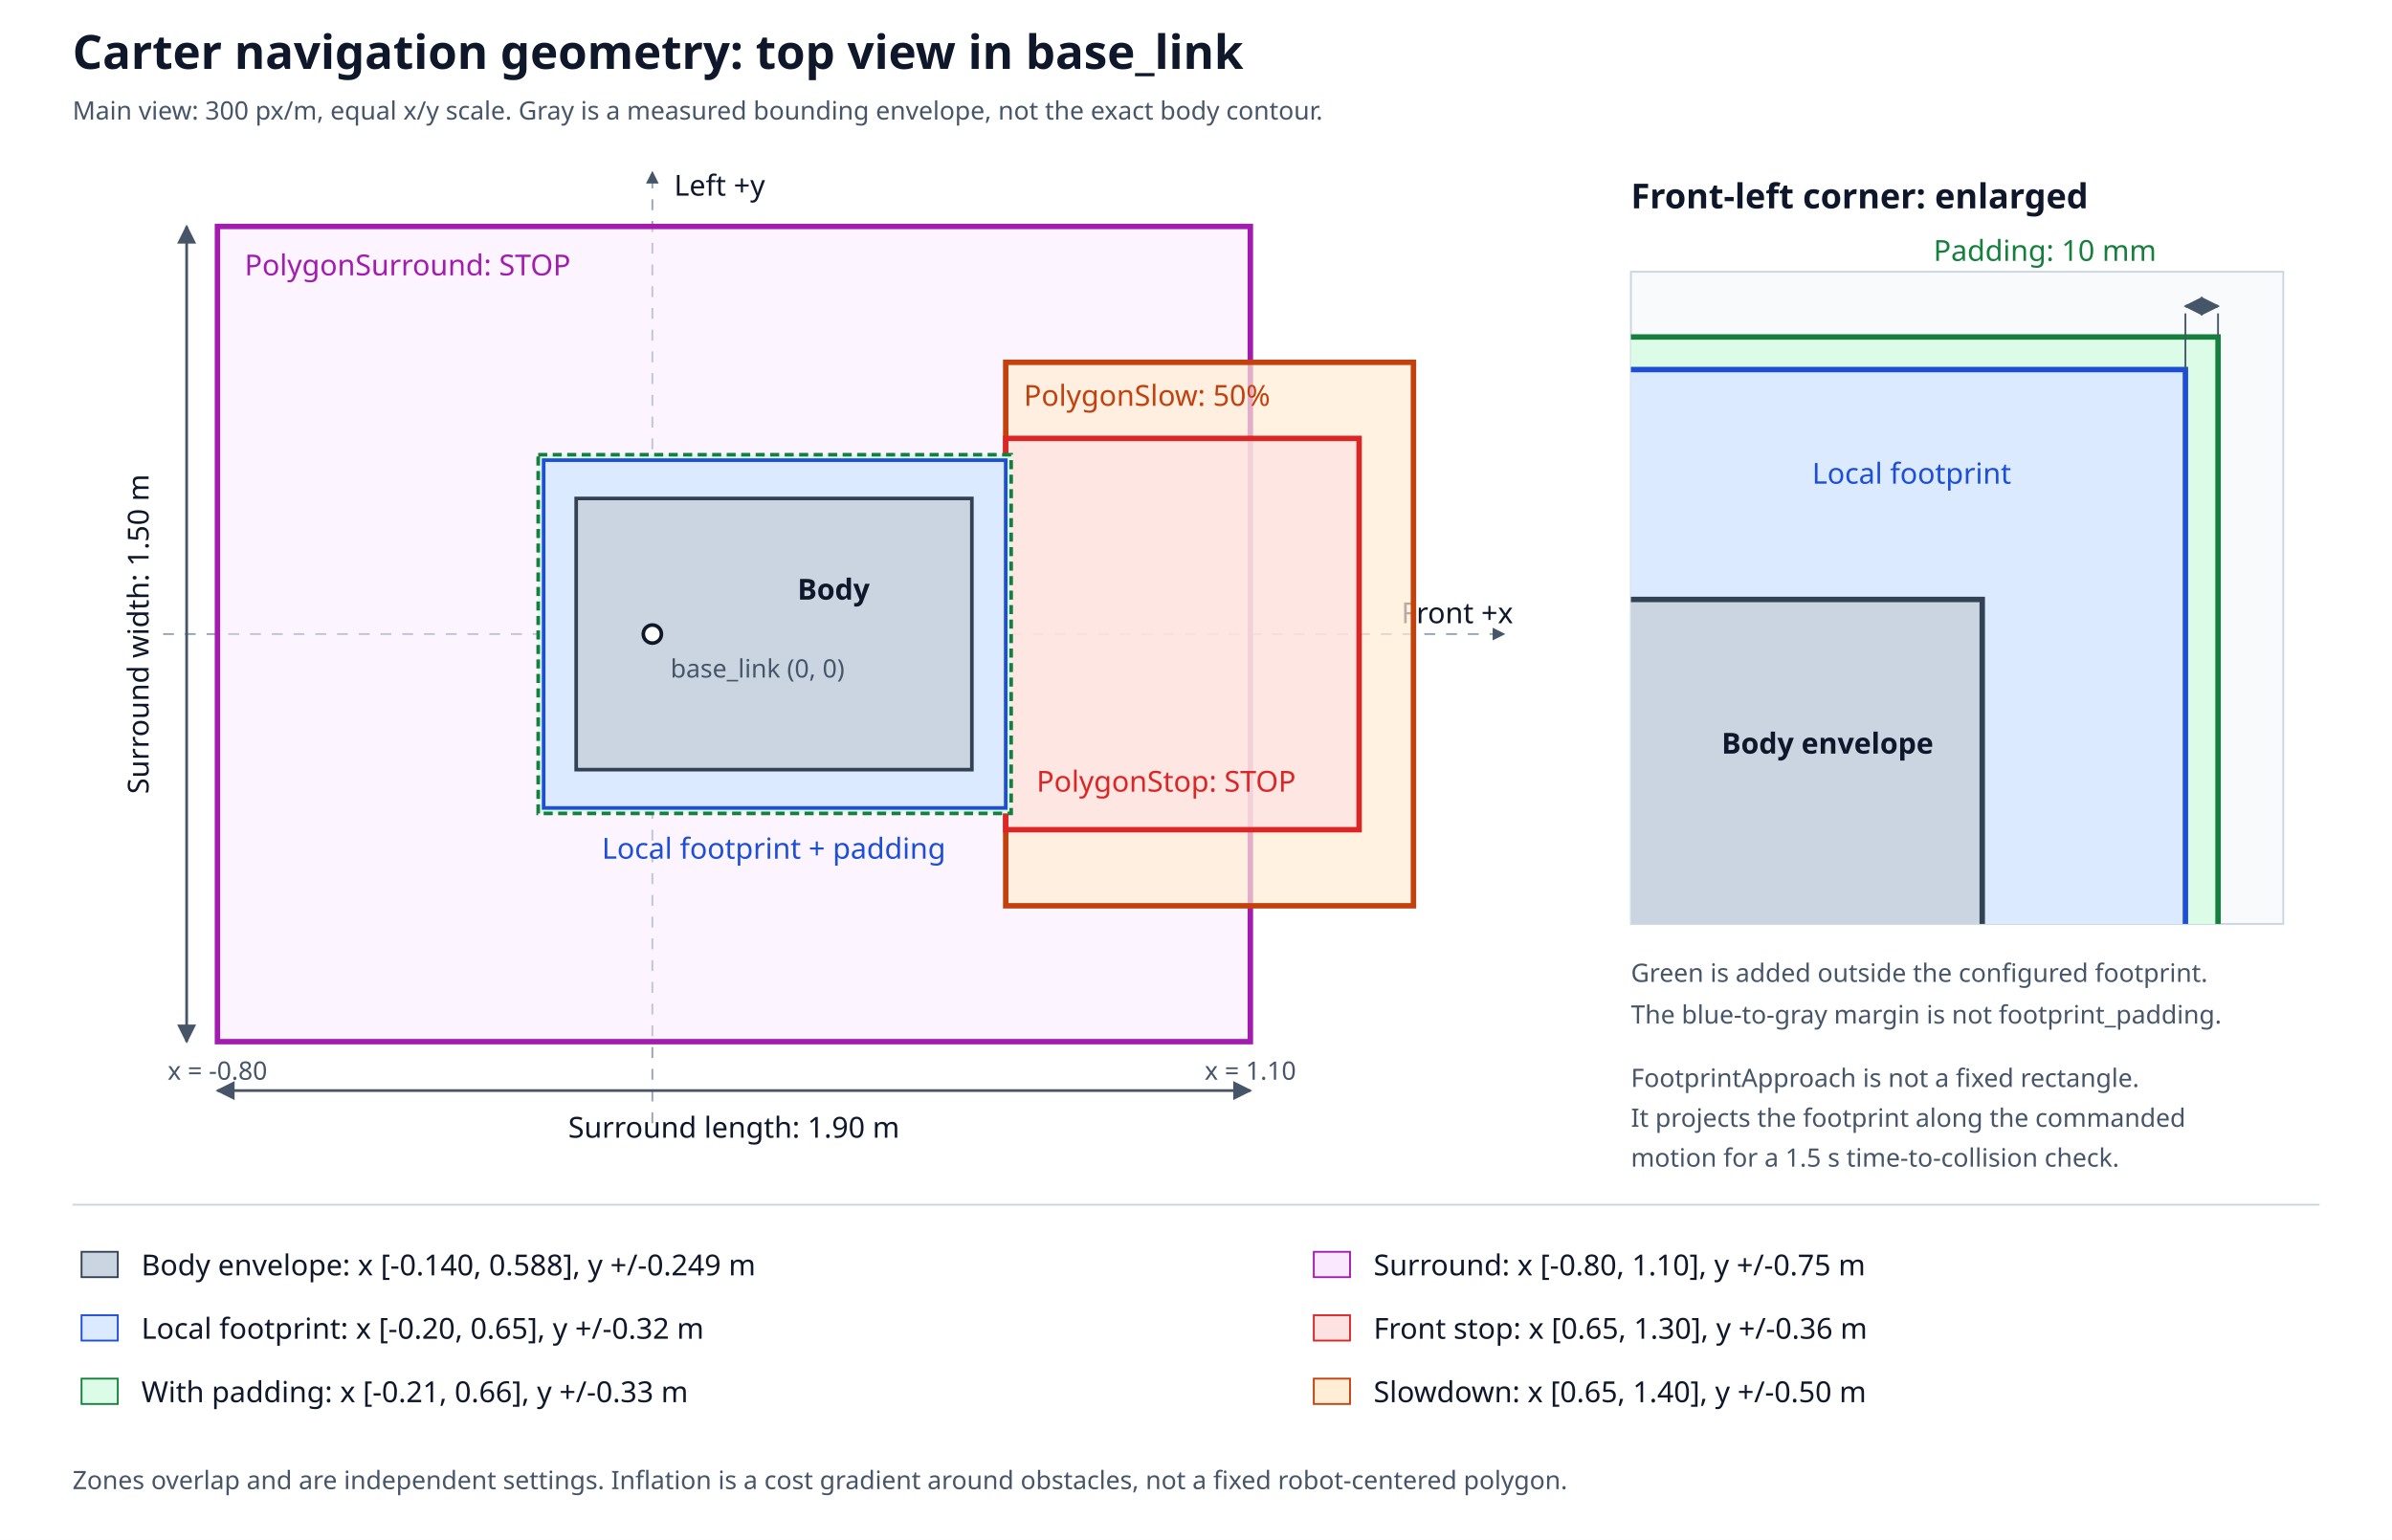
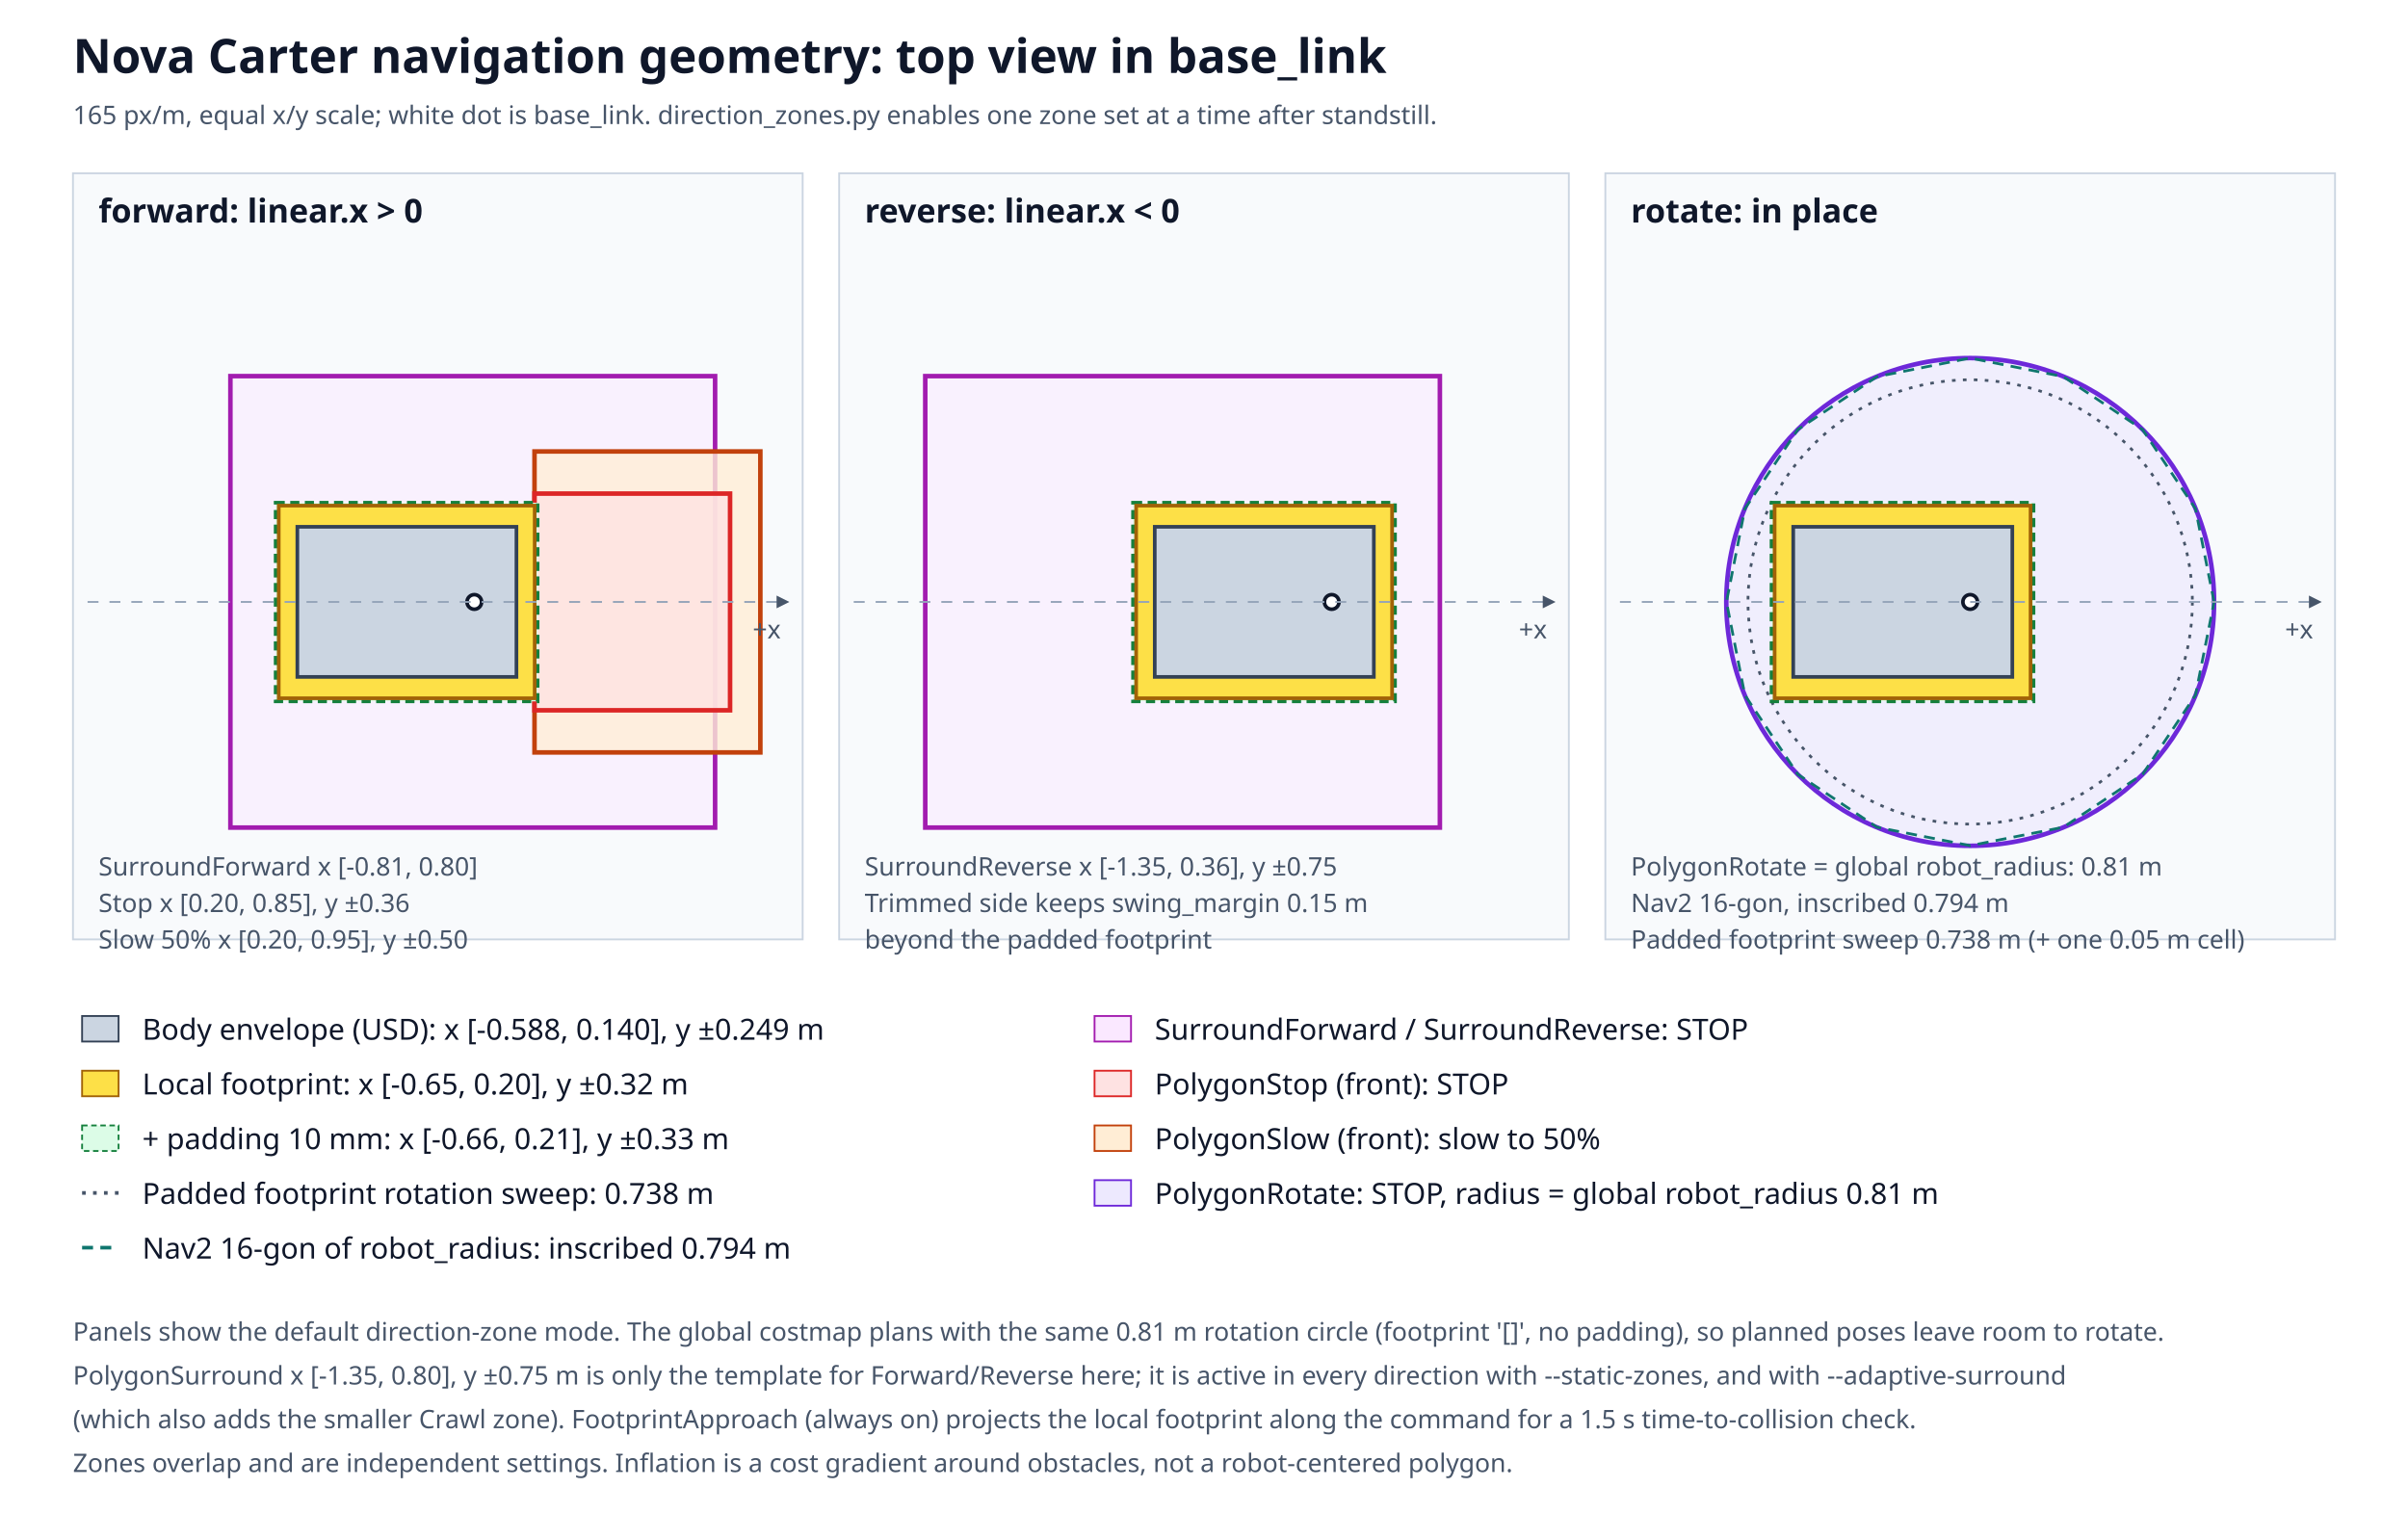
- <svg xmlns="http://www.w3.org/2000/svg" width="1320" height="850" viewBox="0 0 1320 850" font-size="16" fill="#0f172a" role="img" aria-labelledby="title description">
+ <svg xmlns="http://www.w3.org/2000/svg" width="1320" height="830" viewBox="0 0 1320 830" font-size="16" fill="#0f172a" role="img" aria-labelledby="title description">
  <defs>
    <marker id="arrow" viewBox="0 0 10 10" refX="9" refY="5" markerWidth="7" markerHeight="7" orient="auto-start-reverse">
      <path d="M 0 0 L 10 5 L 0 10 Z" fill="#475569" />
    </marker>
-     <clipPath id="cornerClip">
-       <rect x="900" y="150" width="360" height="360" />
-     </clipPath>
    <style>
      text { font-family: sans-serif; }
      .small { font-size: 14px; fill: #475569; }
-       .heading { font-size: 19px; font-weight: bold; }
-       .dimension { stroke: #475569; stroke-width: 1.5; marker-start: url(#arrow); marker-end: url(#arrow); }
+       .heading { font-size: 18px; font-weight: bold; }
    </style>
  </defs>
-   <rect width="1320" height="850" fill="white" />
-   <text x="40" y="38" font-size="26" font-weight="bold">Carter navigation geometry: top view in base_link</text>
-   <text x="40" y="66" class="small">Main view: 300 px/m, equal x/y scale. Gray is a measured bounding envelope, not the exact body contour.</text>
-   <line x1="90" y1="350" x2="830" y2="350" stroke="#94a3b8" stroke-dasharray="6 6" marker-end="url(#arrow)" />
-   <line x1="360" y1="620" x2="360" y2="95" stroke="#94a3b8" stroke-dasharray="6 6" marker-end="url(#arrow)" />
-   <text x="835" y="344" text-anchor="end">Front +x</text>
-   <text x="372" y="108">Left +y</text>
-   <rect id="surround" x="120" y="125" width="570" height="450" fill="#fae8ff" fill-opacity="0.45" stroke="#a21caf" stroke-width="3" />
-   <rect id="slow" x="555" y="200" width="225" height="300" fill="#ffedd5" fill-opacity="0.7" stroke="#c2410c" stroke-width="3" />
-   <rect id="stop" x="555" y="242" width="195" height="216" fill="#fee2e2" fill-opacity="0.65" stroke="#dc2626" stroke-width="3" />
-   <rect id="padding" x="297" y="251" width="261" height="198" fill="#dcfce7" stroke="#15803d" stroke-width="2" stroke-dasharray="5 3" />
-   <rect id="footprint" x="300" y="254" width="255" height="192" fill="#dbeafe" stroke="#1d4ed8" stroke-width="2" />
-   <rect id="body" x="317.962" y="275.15" width="218.351" height="149.699" fill="#cbd5e1" stroke="#334155" stroke-width="2" />
-   <circle cx="360" cy="350" r="5" fill="white" stroke="#0f172a" stroke-width="2" />
-   <text x="370" y="374" class="small">base_link (0, 0)</text>
-   <text x="460" y="331" text-anchor="middle" font-weight="bold">Body</text>
-   <text x="135" y="152" fill="#a21caf">PolygonSurround: STOP</text>
-   <text x="565" y="224" fill="#c2410c">PolygonSlow: 50%</text>
-   <text x="572" y="437" fill="#dc2626">PolygonStop: STOP</text>
-   <text x="427" y="474" text-anchor="middle" fill="#1d4ed8">Local footprint + padding</text>
-   <line x1="103" y1="125" x2="103" y2="575" class="dimension" />
-   <text x="82" y="350" text-anchor="middle" transform="rotate(-90 82 350)">Surround width: 1.50 m</text>
-   <line x1="120" y1="602" x2="690" y2="602" class="dimension" />
-   <text x="405" y="628" text-anchor="middle">Surround length: 1.90 m</text>
-   <text x="120" y="596" text-anchor="middle" class="small">x = -0.80</text>
-   <text x="690" y="596" text-anchor="middle" class="small">x = 1.10</text>
-   <text x="900" y="115" class="heading">Front-left corner: enlarged</text>
-   <rect x="900" y="150" width="360" height="360" fill="#f8fafc" stroke="#cbd5e1" />
-   <g clip-path="url(#cornerClip)">
-     <rect x="-342" y="186" width="1566" height="1188" fill="#dcfce7" stroke="#15803d" stroke-width="3" />
-     <rect x="-324" y="204" width="1530" height="1152" fill="#dbeafe" stroke="#1d4ed8" stroke-width="3" />
-     <rect x="-216.225" y="330.902" width="1310.105" height="898.196" fill="#cbd5e1" stroke="#334155" stroke-width="3" />
-   </g>
-   <text x="950" y="416" font-weight="bold">Body envelope</text>
-   <text x="1000" y="267" fill="#1d4ed8">Local footprint</text>
-   <line x1="1206" y1="169" x2="1224" y2="169" class="dimension" />
-   <line x1="1206" y1="173" x2="1206" y2="204" stroke="#475569" />
-   <line x1="1224" y1="173" x2="1224" y2="186" stroke="#475569" />
-   <text x="1190" y="144" text-anchor="end" fill="#15803d">Padding: 10 mm</text>
-   <text x="900" y="542" class="small">Green is added outside the configured footprint.</text>
-   <text x="900" y="565" class="small">The blue-to-gray margin is not footprint_padding.</text>
-   <text x="900" y="600" class="small">FootprintApproach is not a fixed rectangle.</text>
-   <text x="900" y="622" class="small">It projects the footprint along the commanded</text>
-   <text x="900" y="644" class="small">motion for a 1.5 s time-to-collision check.</text>
-   <line x1="40" y1="665" x2="1280" y2="665" stroke="#cbd5e1" />
-   <rect x="45" y="691" width="20" height="14" fill="#cbd5e1" stroke="#334155" />
-   <text x="78" y="704">Body envelope: x [-0.140, 0.588], y +/-0.249 m</text>
-   <rect x="45" y="726" width="20" height="14" fill="#dbeafe" stroke="#1d4ed8" />
-   <text x="78" y="739">Local footprint: x [-0.20, 0.65], y +/-0.32 m</text>
-   <rect x="45" y="761" width="20" height="14" fill="#dcfce7" stroke="#15803d" />
-   <text x="78" y="774">With padding: x [-0.21, 0.66], y +/-0.33 m</text>
-   <rect x="725" y="691" width="20" height="14" fill="#fae8ff" stroke="#a21caf" />
-   <text x="758" y="704">Surround: x [-0.80, 1.10], y +/-0.75 m</text>
-   <rect x="725" y="726" width="20" height="14" fill="#fee2e2" stroke="#dc2626" />
-   <text x="758" y="739">Front stop: x [0.65, 1.30], y +/-0.36 m</text>
-   <rect x="725" y="761" width="20" height="14" fill="#ffedd5" stroke="#c2410c" />
-   <text x="758" y="774">Slowdown: x [0.65, 1.40], y +/-0.50 m</text>
-   <text x="40" y="822" class="small">Zones overlap and are independent settings. Inflation is a cost gradient around obstacles, not a fixed robot-centered polygon.</text>
+   <rect width="1320" height="830" fill="white" />
+   <text x="40" y="40" font-size="26" font-weight="bold">Nova Carter navigation geometry: top view in base_link</text>
+   <text x="40" y="68" class="small">165 px/m, equal x/y scale; white dot is base_link. direction_zones.py enables one zone set at a time after standstill.</text>
+   <rect x="40" y="95" width="400" height="420" fill="#f8fafc" stroke="#cbd5e1" />
+   <text x="54.0" y="122.0" class="heading">forward: linear.x &gt; 0</text>
+   <rect x="126.3" y="206.2" width="265.7" height="247.5" fill="#fae8ff" stroke="#a21caf" stroke-width="2.5" fill-opacity="0.5" />
+   <rect x="293.0" y="247.5" width="123.8" height="165.0" fill="#ffedd5" stroke="#c2410c" stroke-width="2.5" fill-opacity="0.8" />
+   <rect x="293.0" y="270.6" width="107.2" height="118.8" fill="#fee2e2" stroke="#dc2626" stroke-width="2.5" fill-opacity="0.8" />
+   <rect x="151.1" y="275.6" width="143.6" height="108.9" fill="#dcfce7" stroke="#15803d" stroke-width="2" stroke-dasharray="5 3" />
+   <rect x="152.8" y="277.2" width="140.3" height="105.6" fill="#fde047" stroke="#a16207" stroke-width="2" />
+   <rect x="163.0" y="288.8" width="120.1" height="82.3" fill="#cbd5e1" stroke="#334155" stroke-width="2" />
+   <circle cx="260.0" cy="330" r="4" fill="white" stroke="#0f172a" stroke-width="2" />
+   <text x="54.0" y="480.0" class="small" fill="#a21caf">SurroundForward x [-0.81, 0.80]</text>
+   <text x="54.0" y="500.0" class="small" fill="#dc2626">Stop x [0.20, 0.85], y ±0.36</text>
+   <text x="54.0" y="520.0" class="small" fill="#c2410c">Slow 50% x [0.20, 0.95], y ±0.50</text>
+   <line x1="48" y1="330" x2="432" y2="330" stroke="#94a3b8" stroke-dasharray="6 6" marker-end="url(#arrow)" />
+   <text x="428.0" y="350.0" class="small" text-anchor="end">+x</text>
+   <rect x="460" y="95" width="400" height="420" fill="#f8fafc" stroke="#cbd5e1" />
+   <text x="474.0" y="122.0" class="heading">reverse: linear.x &lt; 0</text>
+   <rect x="507.2" y="206.2" width="282.1" height="247.5" fill="#fae8ff" stroke="#a21caf" stroke-width="2.5" fill-opacity="0.5" />
+   <rect x="621.1" y="275.6" width="143.6" height="108.9" fill="#dcfce7" stroke="#15803d" stroke-width="2" stroke-dasharray="5 3" />
+   <rect x="622.8" y="277.2" width="140.3" height="105.6" fill="#fde047" stroke="#a16207" stroke-width="2" />
+   <rect x="633.0" y="288.8" width="120.1" height="82.3" fill="#cbd5e1" stroke="#334155" stroke-width="2" />
+   <circle cx="730.0" cy="330" r="4" fill="white" stroke="#0f172a" stroke-width="2" />
+   <text x="474.0" y="480.0" class="small" fill="#a21caf">SurroundReverse x [-1.35, 0.36], y ±0.75</text>
+   <text x="474.0" y="500.0" class="small">Trimmed side keeps swing_margin 0.15 m</text>
+   <text x="474.0" y="520.0" class="small">beyond the padded footprint</text>
+   <line x1="468" y1="330" x2="852" y2="330" stroke="#94a3b8" stroke-dasharray="6 6" marker-end="url(#arrow)" />
+   <text x="848.0" y="350.0" class="small" text-anchor="end">+x</text>
+   <rect x="880" y="95" width="400" height="420" fill="#f8fafc" stroke="#cbd5e1" />
+   <text x="894.0" y="122.0" class="heading">rotate: in place</text>
+   <circle cx="1080.0" cy="330" r="133.7" fill="#ede9fe" fill-opacity="0.7" stroke="#6d28d9" stroke-width="2.5" />
+   <polygon points="1213.7,330.0 1203.5,278.9 1174.5,235.5 1131.1,206.5 1080.0,196.3 1028.9,206.5 985.5,235.5 956.5,278.9 946.4,330.0 956.5,381.1 985.5,424.5 1028.9,453.5 1080.0,463.6 1131.1,453.5 1174.5,424.5 1203.5,381.1" fill="none" stroke="#0f766e" stroke-width="1.5" stroke-dasharray="6 4" />
+   <circle cx="1080.0" cy="330" r="121.8" fill="none" stroke="#475569" stroke-width="1.5" stroke-dasharray="2 4" />
+   <rect x="971.1" y="275.6" width="143.6" height="108.9" fill="#dcfce7" stroke="#15803d" stroke-width="2" stroke-dasharray="5 3" />
+   <rect x="972.8" y="277.2" width="140.3" height="105.6" fill="#fde047" stroke="#a16207" stroke-width="2" />
+   <rect x="983.0" y="288.8" width="120.1" height="82.3" fill="#cbd5e1" stroke="#334155" stroke-width="2" />
+   <circle cx="1080.0" cy="330" r="4" fill="white" stroke="#0f172a" stroke-width="2" />
+   <text x="894.0" y="480.0" class="small" fill="#6d28d9">PolygonRotate = global robot_radius: 0.81 m</text>
+   <text x="894.0" y="500.0" class="small" fill="#0f766e">Nav2 16-gon, inscribed 0.794 m</text>
+   <text x="894.0" y="520.0" class="small">Padded footprint sweep 0.738 m (+ one 0.05 m cell)</text>
+   <line x1="888" y1="330" x2="1272" y2="330" stroke="#94a3b8" stroke-dasharray="6 6" marker-end="url(#arrow)" />
+   <text x="1268.0" y="350.0" class="small" text-anchor="end">+x</text>
+   <rect x="45" y="557" width="20" height="14" fill="#cbd5e1" stroke="#334155" />
+   <text x="78" y="570">Body envelope (USD): x [-0.588, 0.140], y ±0.249 m</text>
+   <rect x="45" y="587" width="20" height="14" fill="#fde047" stroke="#a16207" />
+   <text x="78" y="600">Local footprint: x [-0.65, 0.20], y ±0.32 m</text>
+   <rect x="45" y="617" width="20" height="14" fill="#dcfce7" stroke="#15803d" stroke-dasharray="3 2" />
+   <text x="78" y="630">+ padding 10 mm: x [-0.66, 0.21], y ±0.33 m</text>
+   <line x1="45" y1="654" x2="65" y2="654" stroke="#475569" stroke-width="2" stroke-dasharray="2 4" />
+   <text x="78" y="660">Padded footprint rotation sweep: 0.738 m</text>
+   <line x1="45" y1="684" x2="65" y2="684" stroke="#0f766e" stroke-width="2" stroke-dasharray="6 4" />
+   <text x="78" y="690">Nav2 16-gon of robot_radius: inscribed 0.794 m</text>
+   <rect x="600" y="557" width="20" height="14" fill="#fae8ff" stroke="#a21caf" />
+   <text x="633" y="570">SurroundForward / SurroundReverse: STOP</text>
+   <rect x="600" y="587" width="20" height="14" fill="#fee2e2" stroke="#dc2626" />
+   <text x="633" y="600">PolygonStop (front): STOP</text>
+   <rect x="600" y="617" width="20" height="14" fill="#ffedd5" stroke="#c2410c" />
+   <text x="633" y="630">PolygonSlow (front): slow to 50%</text>
+   <rect x="600" y="647" width="20" height="14" fill="#ede9fe" stroke="#6d28d9" />
+   <text x="633" y="660">PolygonRotate: STOP, radius = global robot_radius 0.81 m</text>
+   <text x="40" y="735" class="small">Panels show the default direction-zone mode. The global costmap plans with the same 0.81 m rotation circle (footprint '[]', no padding), so planned poses leave room to rotate.</text>
+   <text x="40" y="759" class="small">PolygonSurround x [-1.35, 0.80], y ±0.75 m is only the template for Forward/Reverse here; it is active in every direction with --static-zones, and with --adaptive-surround</text>
+   <text x="40" y="783" class="small">(which also adds the smaller Crawl zone). FootprintApproach (always on) projects the local footprint along the command for a 1.5 s time-to-collision check.</text>
+   <text x="40" y="807" class="small">Zones overlap and are independent settings. Inflation is a cost gradient around obstacles, not a robot-centered polygon.</text>
</svg>
